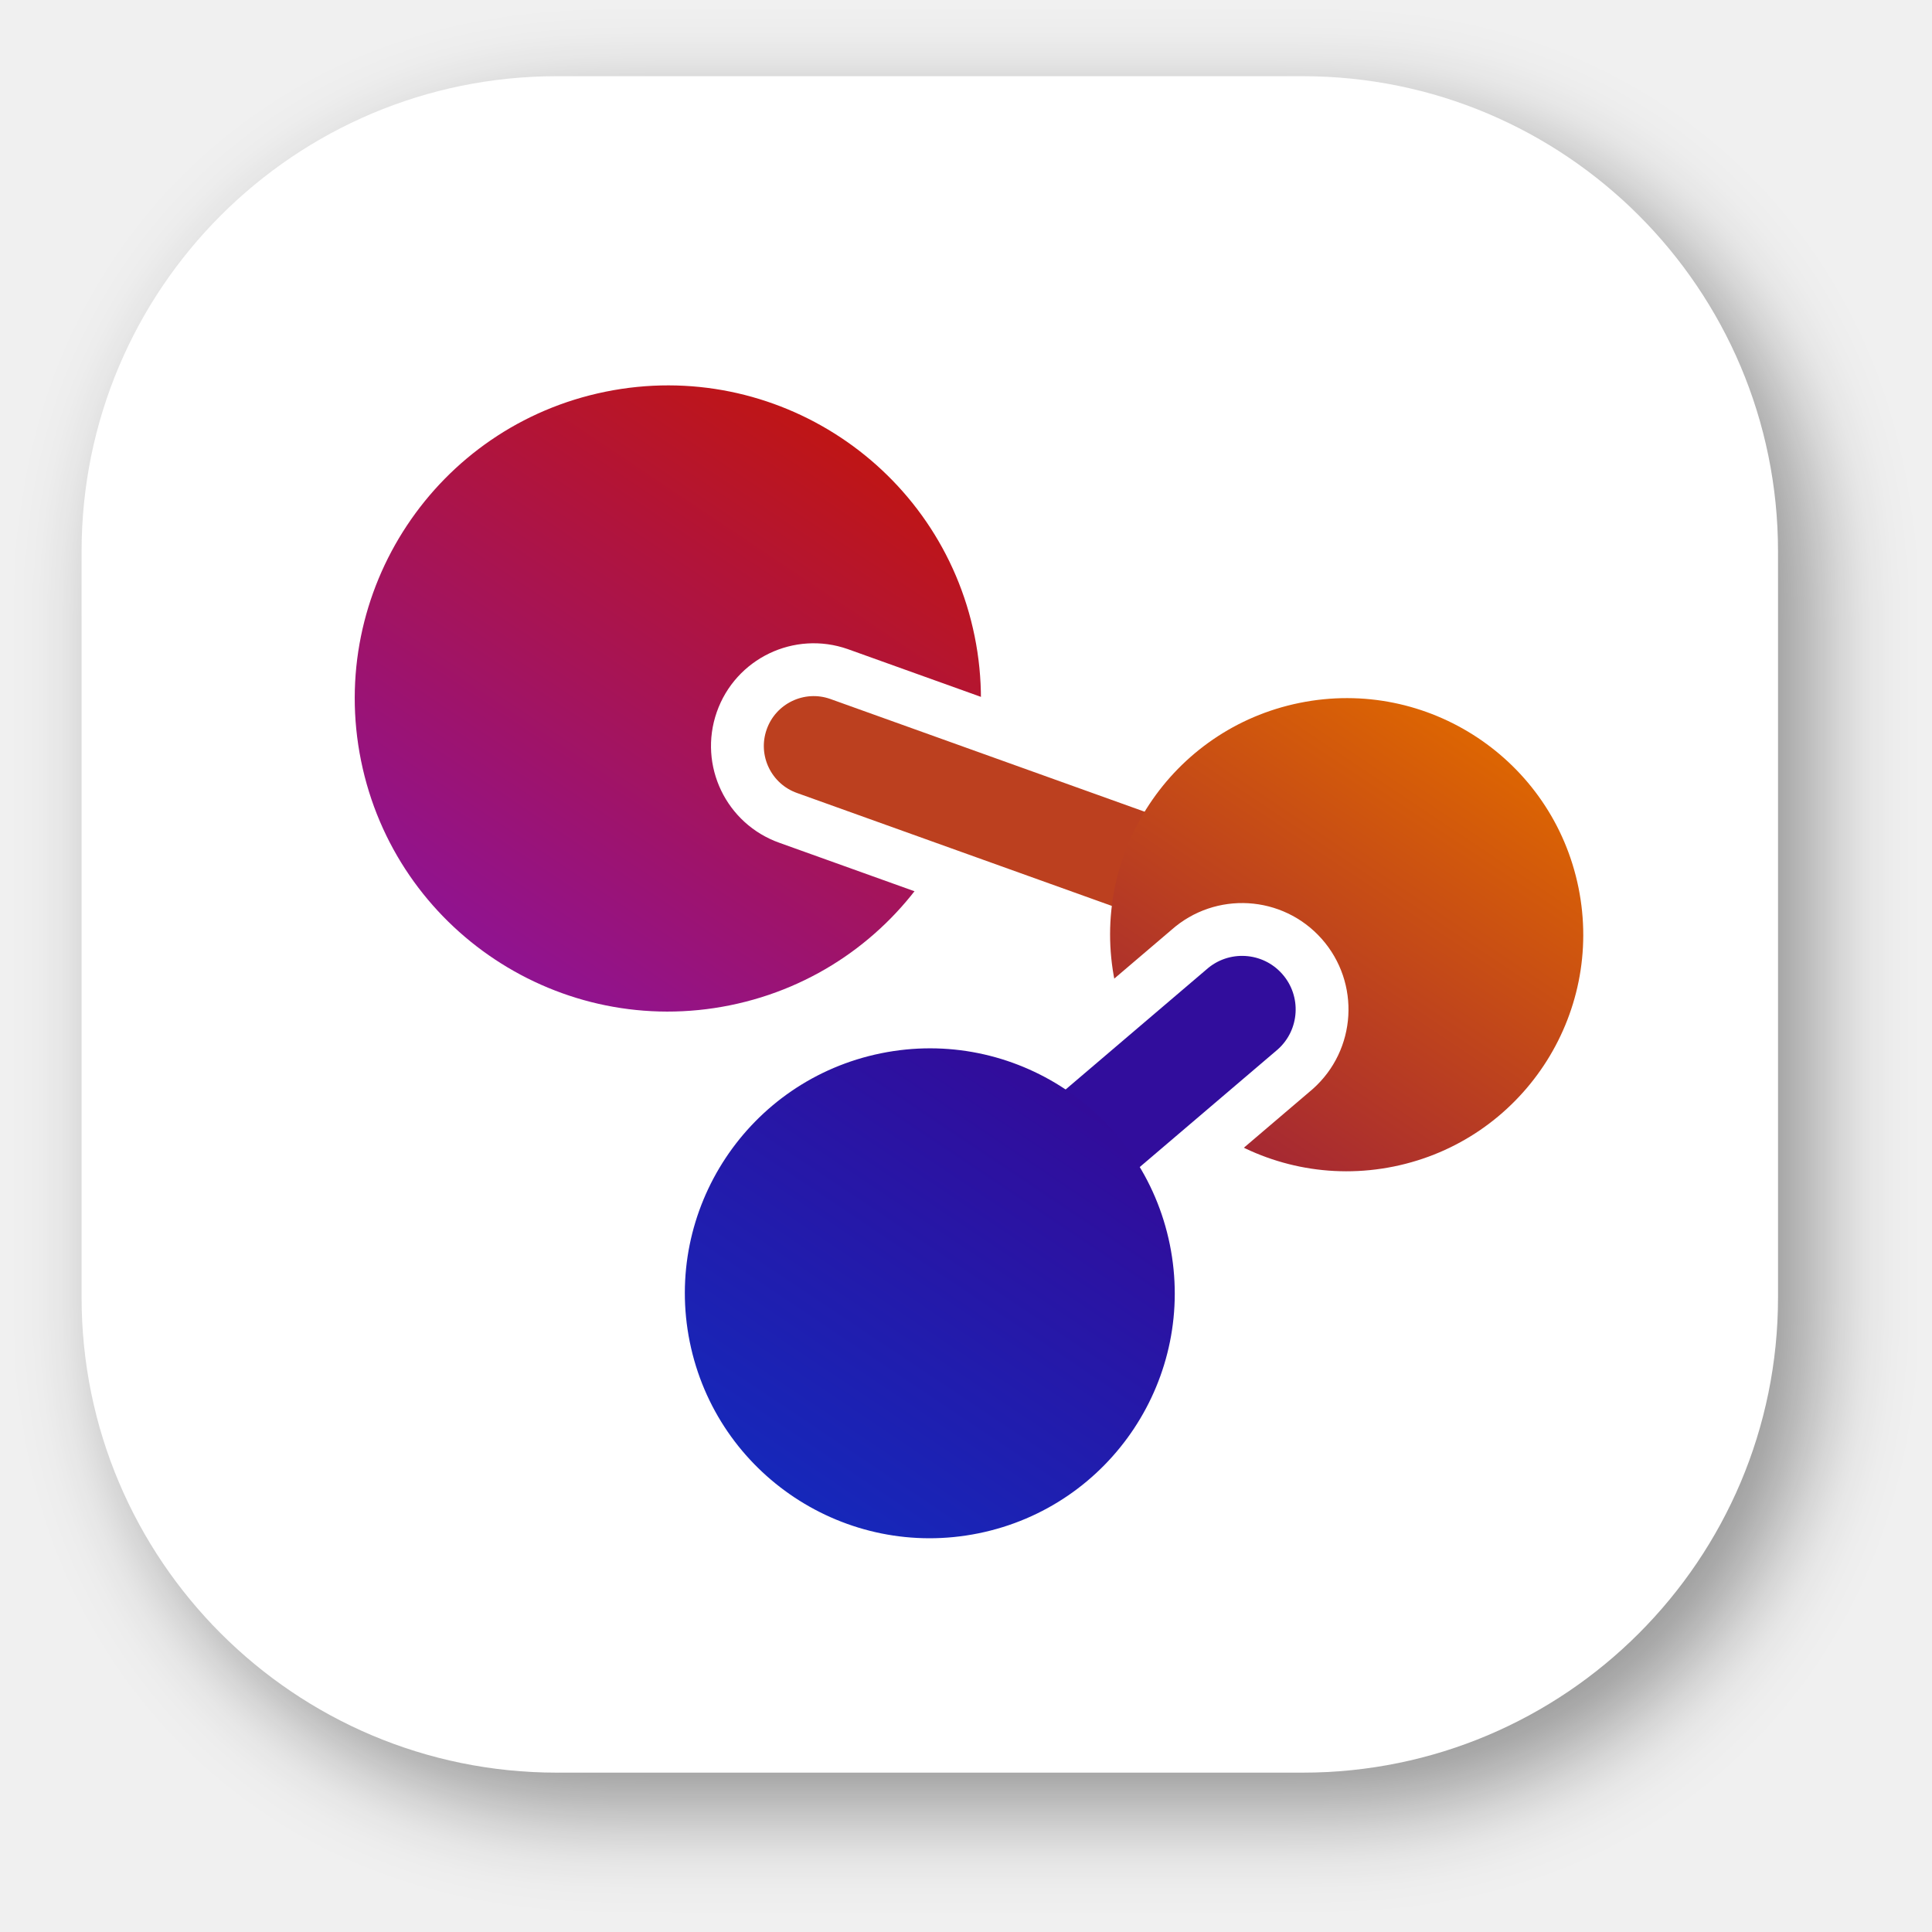
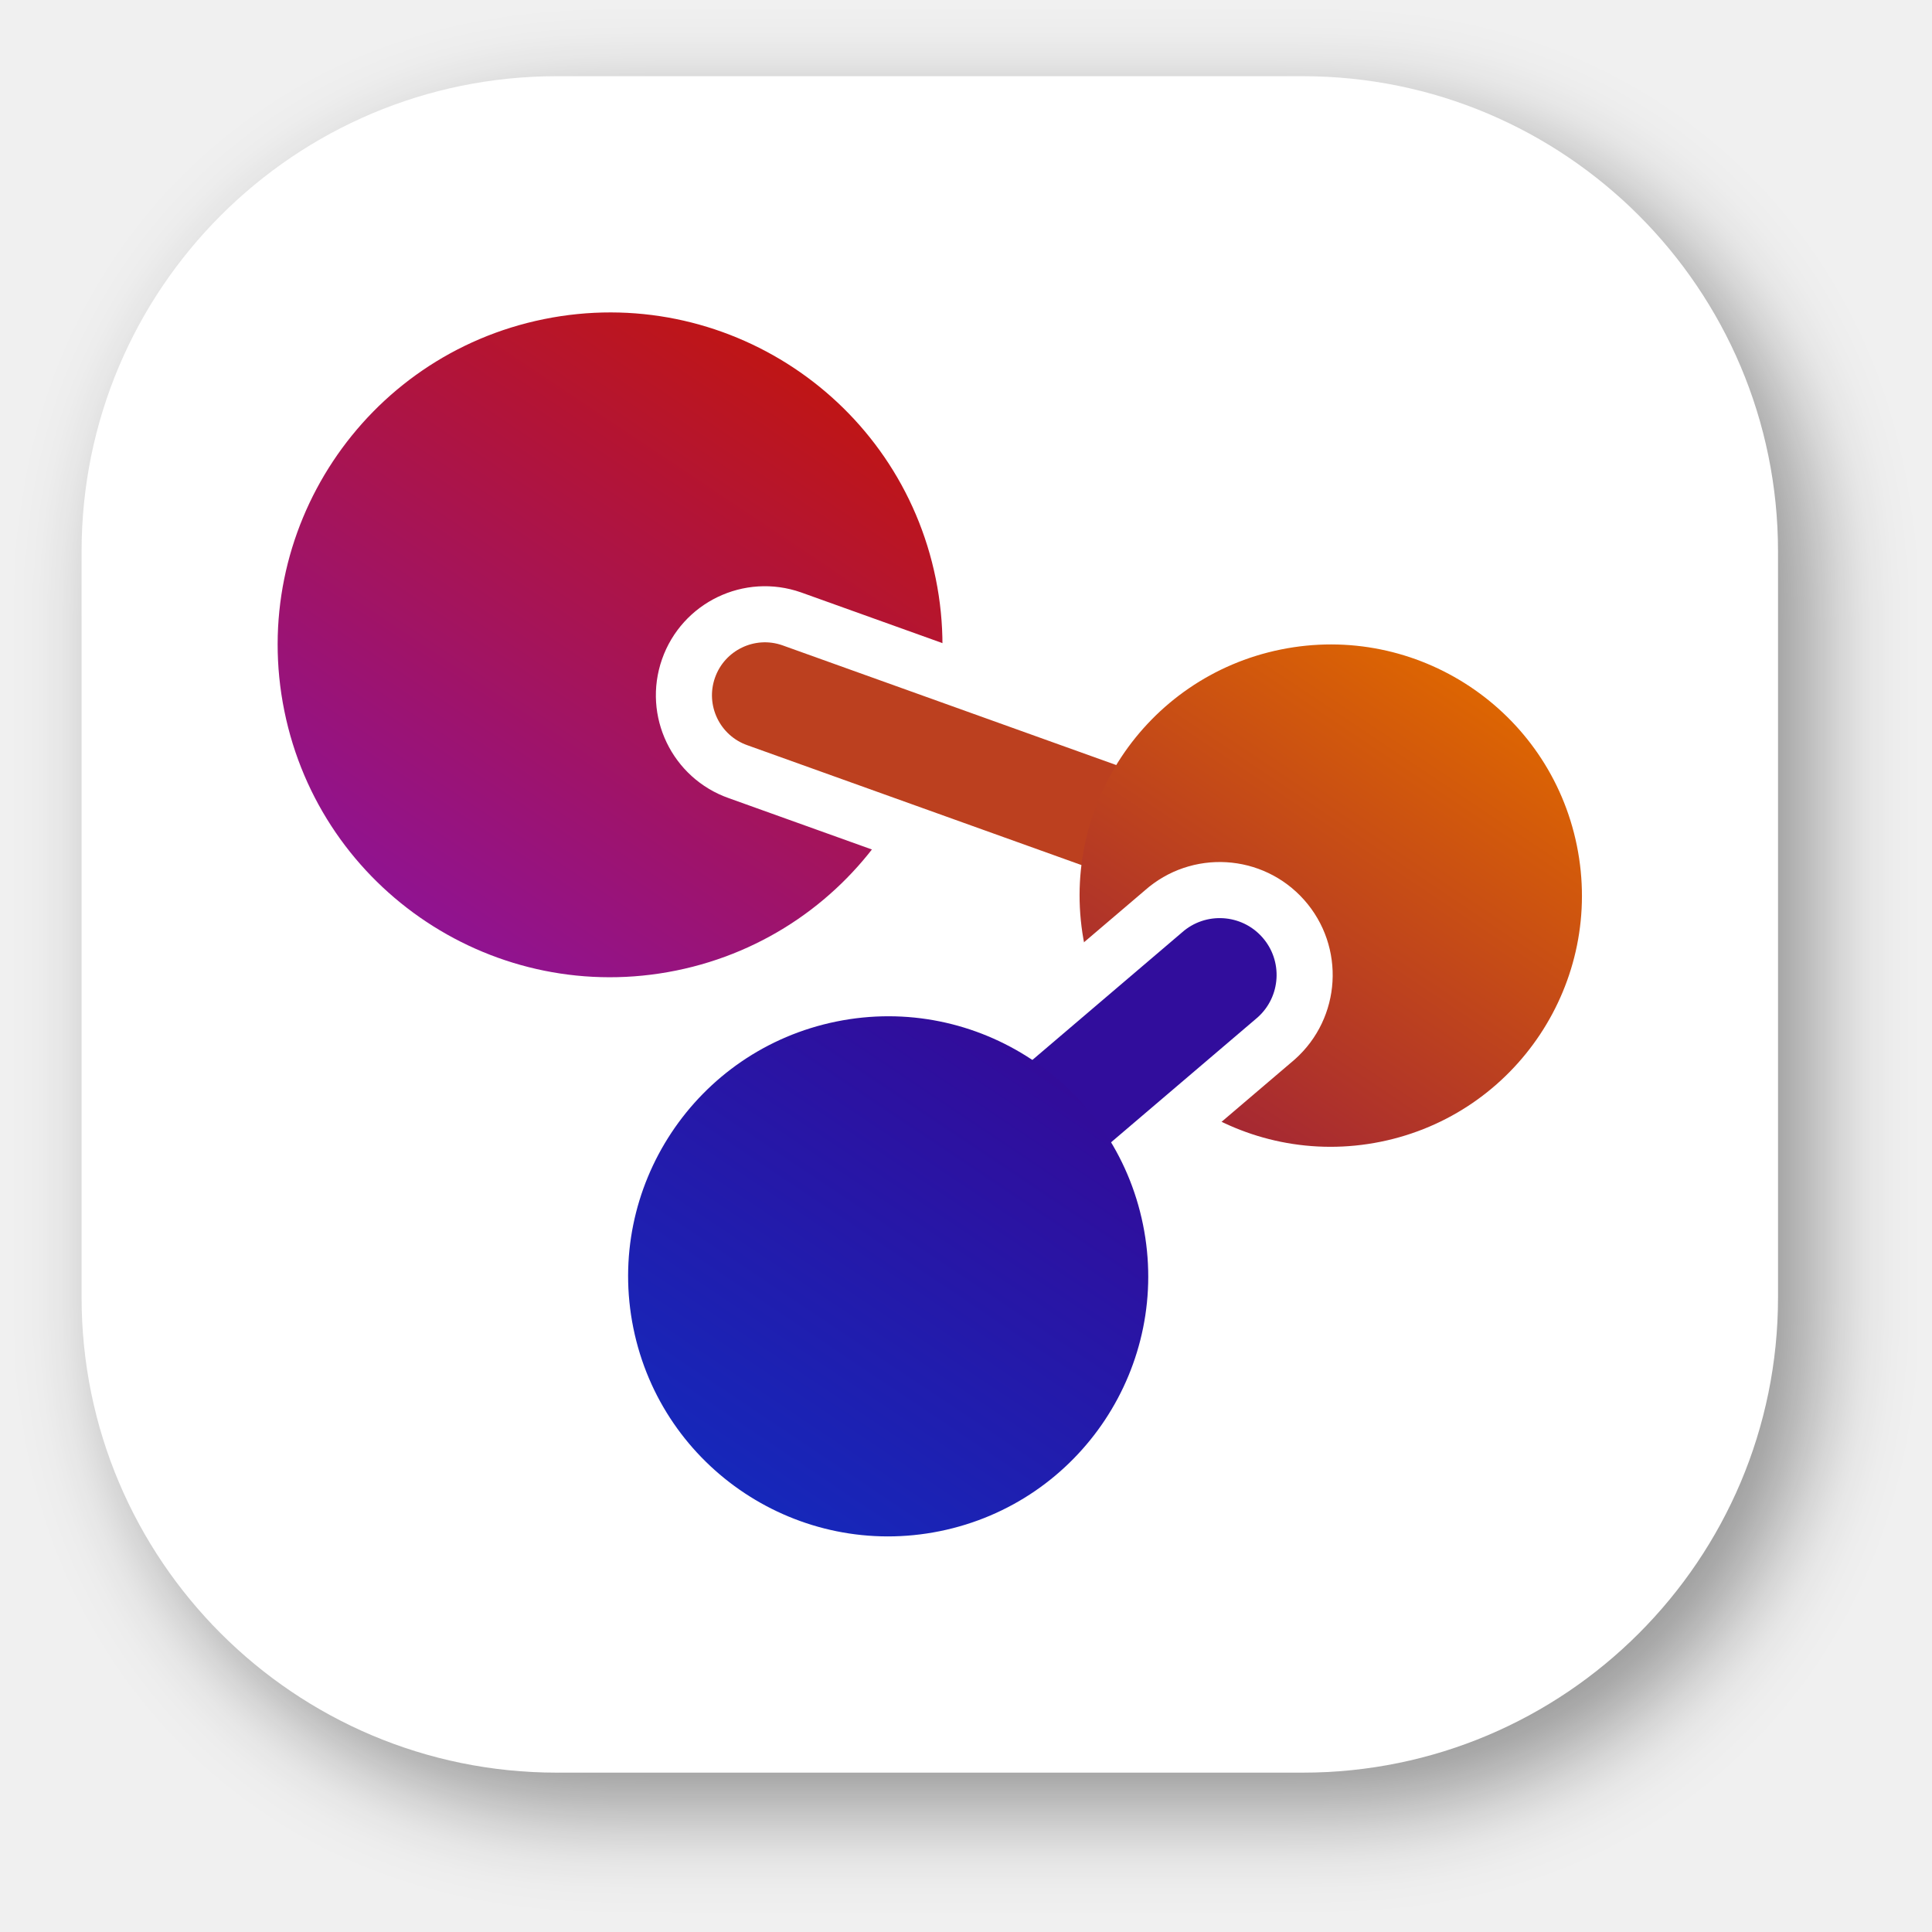
<svg xmlns="http://www.w3.org/2000/svg" xmlns:xlink="http://www.w3.org/1999/xlink" width="256mm" height="256mm" viewBox="0 0 256 256" version="1.1" id="svg5" xml:space="preserve">
  <defs id="defs2">
    <linearGradient id="linearGradient1018">
      <stop style="stop-color:#0d30c4;stop-opacity:1;" offset="0" id="stop1012" />
      <stop style="stop-color:#320c9a;stop-opacity:1;" offset="1" id="stop1016" />
    </linearGradient>
    <linearGradient id="linearGradient1010">
      <stop style="stop-color:#8112b8;stop-opacity:1;" offset="0" id="stop1004" />
      <stop style="stop-color:#bf1515;stop-opacity:1;" offset="1" id="stop1008" />
    </linearGradient>
    <linearGradient id="linearGradient1002">
      <stop style="stop-color:#941542;stop-opacity:1;" offset="0" id="stop996" />
      <stop style="stop-color:#dd6502;stop-opacity:1;" offset="1" id="stop1000" />
    </linearGradient>
    <filter style="color-interpolation-filters:sRGB" id="filter7111" x="-0.066" y="-0.066" width="1.133" height="1.133">
      <feGaussianBlur stdDeviation="1.369" id="feGaussianBlur7113" />
    </filter>
-     <linearGradient xlink:href="#linearGradient1018" id="linearGradient436" gradientUnits="userSpaceOnUse" gradientTransform="matrix(0.5521277,0,0,0.5521277,29.37396,153.2853)" x1="39.293" y1="141.38" x2="148.625" y2="33.017" />
-     <linearGradient xlink:href="#linearGradient1002" id="linearGradient438" gradientUnits="userSpaceOnUse" gradientTransform="matrix(0.5332554,0,0,0.5332554,94.91937,119.0504)" x1="39.293" y1="141.38" x2="148.625" y2="33.017" />
-     <linearGradient xlink:href="#linearGradient1010" id="linearGradient440" gradientUnits="userSpaceOnUse" gradientTransform="matrix(0.7057055,0,0,0.7057055,-4.890431,58.24399)" x1="39.293" y1="141.38" x2="148.625" y2="33.017" />
+     <linearGradient xlink:href="#linearGradient1018" id="linearGradient436" gradientUnits="userSpaceOnUse" gradientTransform="matrix(0.5861859,0,0,0.5861859,22.22502,151.7356)" x1="39.293" y1="141.38" x2="148.625" y2="33.017" />
+     <linearGradient xlink:href="#linearGradient1002" id="linearGradient438" gradientUnits="userSpaceOnUse" gradientTransform="matrix(0.5661494,0,0,0.5661494,91.81362,115.3889)" x1="39.293" y1="141.38" x2="148.625" y2="33.017" />
+     <linearGradient xlink:href="#linearGradient1010" id="linearGradient440" gradientUnits="userSpaceOnUse" gradientTransform="matrix(0.7492372,0,0,0.7492372,-14.15298,50.83161)" x1="39.293" y1="141.38" x2="148.625" y2="33.017" />
  </defs>
  <g id="layer1">
    <rect style="opacity:0.385;fill:#000000;fill-opacity:1;stroke-width:0.769;filter:url(#filter7111)" id="rect393" width="49.601" height="49.601" x="10.124" y="10.124" ry="13.898" transform="matrix(4.531922,0,0,4.531922,-30.27735,-30.9902)" />
    <rect style="opacity:0.994;fill:#ffffff;fill-opacity:1;stroke-width:3.485" id="rect395" width="224.789" height="224.789" x="10.809" y="10.096" ry="62.982" />
-     <circle style="fill:url(#linearGradient440);fill-opacity:1;stroke:none;stroke-width:2.533;stroke-linecap:round;stroke-linejoin:round" id="circle426" cx="68.307" cy="108.31" r="41.48" transform="rotate(-11.47711)" />
-     <g id="path1800" style="stroke:#ffffff;stroke-width:4.793;stroke-dasharray:none;stroke-opacity:1;fill:#bc401f;fill-opacity:1" transform="matrix(1.460581,0,0,1.460581,-60.85066,-49.20166)">
-       <path style="color:#000000;fill:#bc401f;fill-opacity:1;stroke:#ffffff;stroke-width:4.793;stroke-linecap:round;stroke-linejoin:round;stroke-dasharray:none;stroke-opacity:1" d="m 112.178,100.615 66.264,23.238" id="path2742" />
-       <path style="color:#000000;fill:#bc401f;fill-opacity:1;stroke:#ffffff;stroke-width:4.793;stroke-linecap:round;stroke-linejoin:round;stroke-dasharray:none;stroke-opacity:1" d="m 117.773,94.833 c -3.607,-1.265 -7.556,0.634 -8.821,4.241 -1.265,3.607 0.634,7.556 4.241,8.821 l 50.397,18.076 c 3.607,1.265 7.556,-0.634 8.821,-4.241 1.265,-3.607 -0.634,-7.556 -4.241,-8.821 z" id="path2744" />
+     <g id="g378" transform="translate(-2.144163,-3.815726)">
+       <circle style="fill:url(#linearGradient440);fill-opacity:1;stroke:none;stroke-width:2.69;stroke-linecap:round;stroke-linejoin:round" id="circle426" cx="63.56" cy="103.986" r="44.038" transform="rotate(-11.47711)" />
+       <g id="path1800" style="fill:#bc401f;fill-opacity:1;stroke:#ffffff;stroke-width:4.793;stroke-dasharray:none;stroke-opacity:1" transform="matrix(1.550677,0,0,1.550677,-75.57573,-61.23879)">
+         <path style="color:#000000;fill:#bc401f;fill-opacity:1;stroke:#ffffff;stroke-width:4.793;stroke-linecap:round;stroke-linejoin:round;stroke-dasharray:none;stroke-opacity:1" d="m 112.178,100.615 66.264,23.238" id="path2742" />
+         <path style="color:#000000;fill:#bc401f;fill-opacity:1;stroke:#ffffff;stroke-width:4.793;stroke-linecap:round;stroke-linejoin:round;stroke-dasharray:none;stroke-opacity:1" d="m 117.773,94.833 c -3.607,-1.265 -7.556,0.634 -8.821,4.241 -1.265,3.607 0.634,7.556 4.241,8.821 l 50.397,18.076 c 3.607,1.265 7.556,-0.634 8.821,-4.241 1.265,-3.607 -0.634,-7.556 -4.241,-8.821 z" id="path2744" />
+       </g>
+       <circle style="fill:url(#linearGradient438);fill-opacity:1;stroke:none;stroke-width:2.032;stroke-linecap:round;stroke-linejoin:round" id="circle428" cx="150.536" cy="155.554" r="33.277" transform="rotate(-11.47711)" />
+       <g id="g2750" style="fill:#310d9c;fill-opacity:1;stroke:#ffffff;stroke-width:3.895;stroke-dasharray:none;stroke-opacity:1" transform="matrix(-1.765642,0.7237485,0.7237485,1.765642,302.3198,-134.6482)">
+         <path style="color:#000000;fill:#310d9c;fill-opacity:1;stroke:#ffffff;stroke-width:3.895;stroke-linecap:round;stroke-linejoin:round;stroke-dasharray:none;stroke-opacity:1" d="m 122.335,96.68 c -3.073,-1.077 -6.438,0.54 -7.516,3.613 -1.077,3.073 0.54,6.438 3.613,7.516 l 29.811,9.772 c 3.073,1.077 6.438,-0.54 7.516,-3.613 1.077,-3.073 -0.54,-6.438 -3.613,-7.516 z" id="path2748" />
+       </g>
+       <circle style="fill:url(#linearGradient436);fill-opacity:1;stroke:none;stroke-width:2.104;stroke-linecap:round;stroke-linejoin:round" id="circle430" cx="83.026" cy="193.323" r="34.454" transform="rotate(-11.47711)" />
    </g>
-     <circle style="fill:url(#linearGradient438);fill-opacity:1;stroke:none;stroke-width:1.914;stroke-linecap:round;stroke-linejoin:round" id="circle428" cx="150.23" cy="156.882" r="31.343" transform="rotate(-11.47711)" />
-     <g id="g2750" style="fill:#310d9c;fill-opacity:1;stroke:#ffffff;stroke-width:3.895;stroke-dasharray:none;stroke-opacity:1" transform="matrix(-1.663055,0.6816977,0.6816977,1.663055,295.0887,-118.3459)">
-       <path style="color:#000000;fill:#310d9c;fill-opacity:1;stroke:#ffffff;stroke-width:3.895;stroke-linecap:round;stroke-linejoin:round;stroke-dasharray:none;stroke-opacity:1" d="m 122.335,96.68 c -3.073,-1.077 -6.438,0.54 -7.516,3.613 -1.077,3.073 0.54,6.438 3.613,7.516 l 29.811,9.772 c 3.073,1.077 6.438,-0.54 7.516,-3.613 1.077,-3.073 -0.54,-6.438 -3.613,-7.516 z" id="path2748" />
-     </g>
-     <circle style="fill:url(#linearGradient436);fill-opacity:1;stroke:none;stroke-width:1.982;stroke-linecap:round;stroke-linejoin:round" id="circle430" cx="86.642" cy="192.456" r="32.453" transform="rotate(-11.47711)" />
  </g>
</svg>
